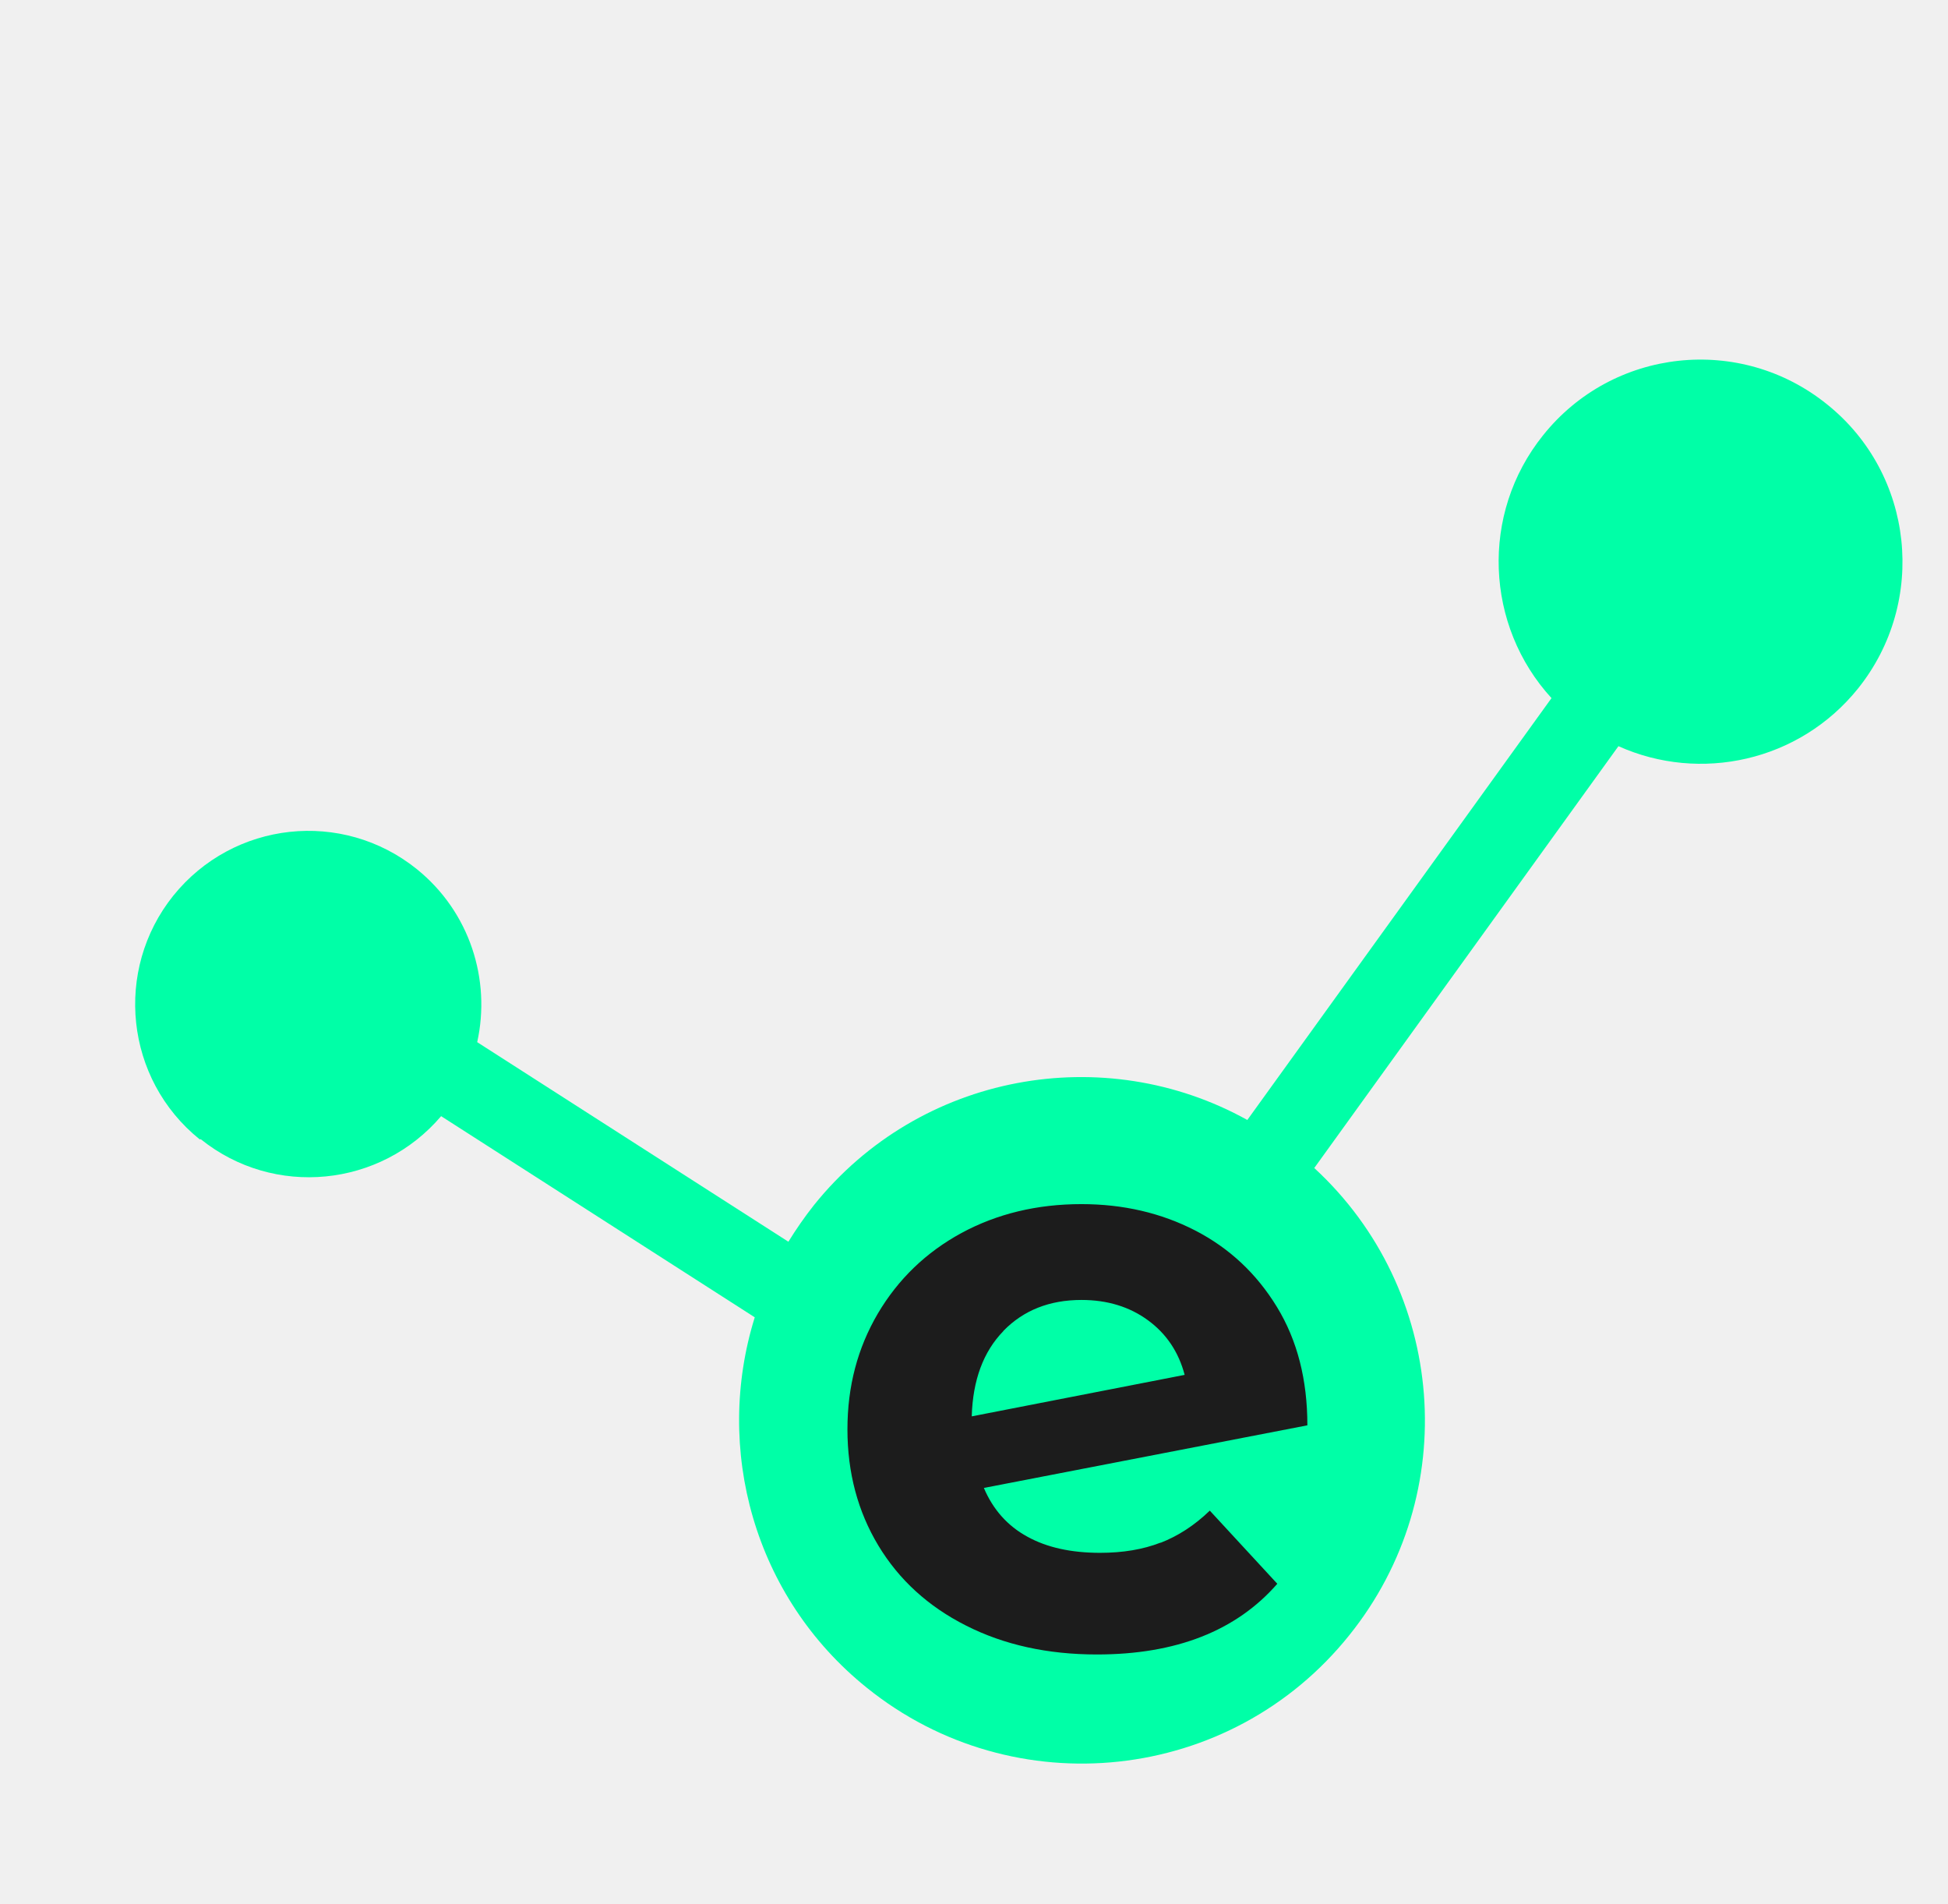
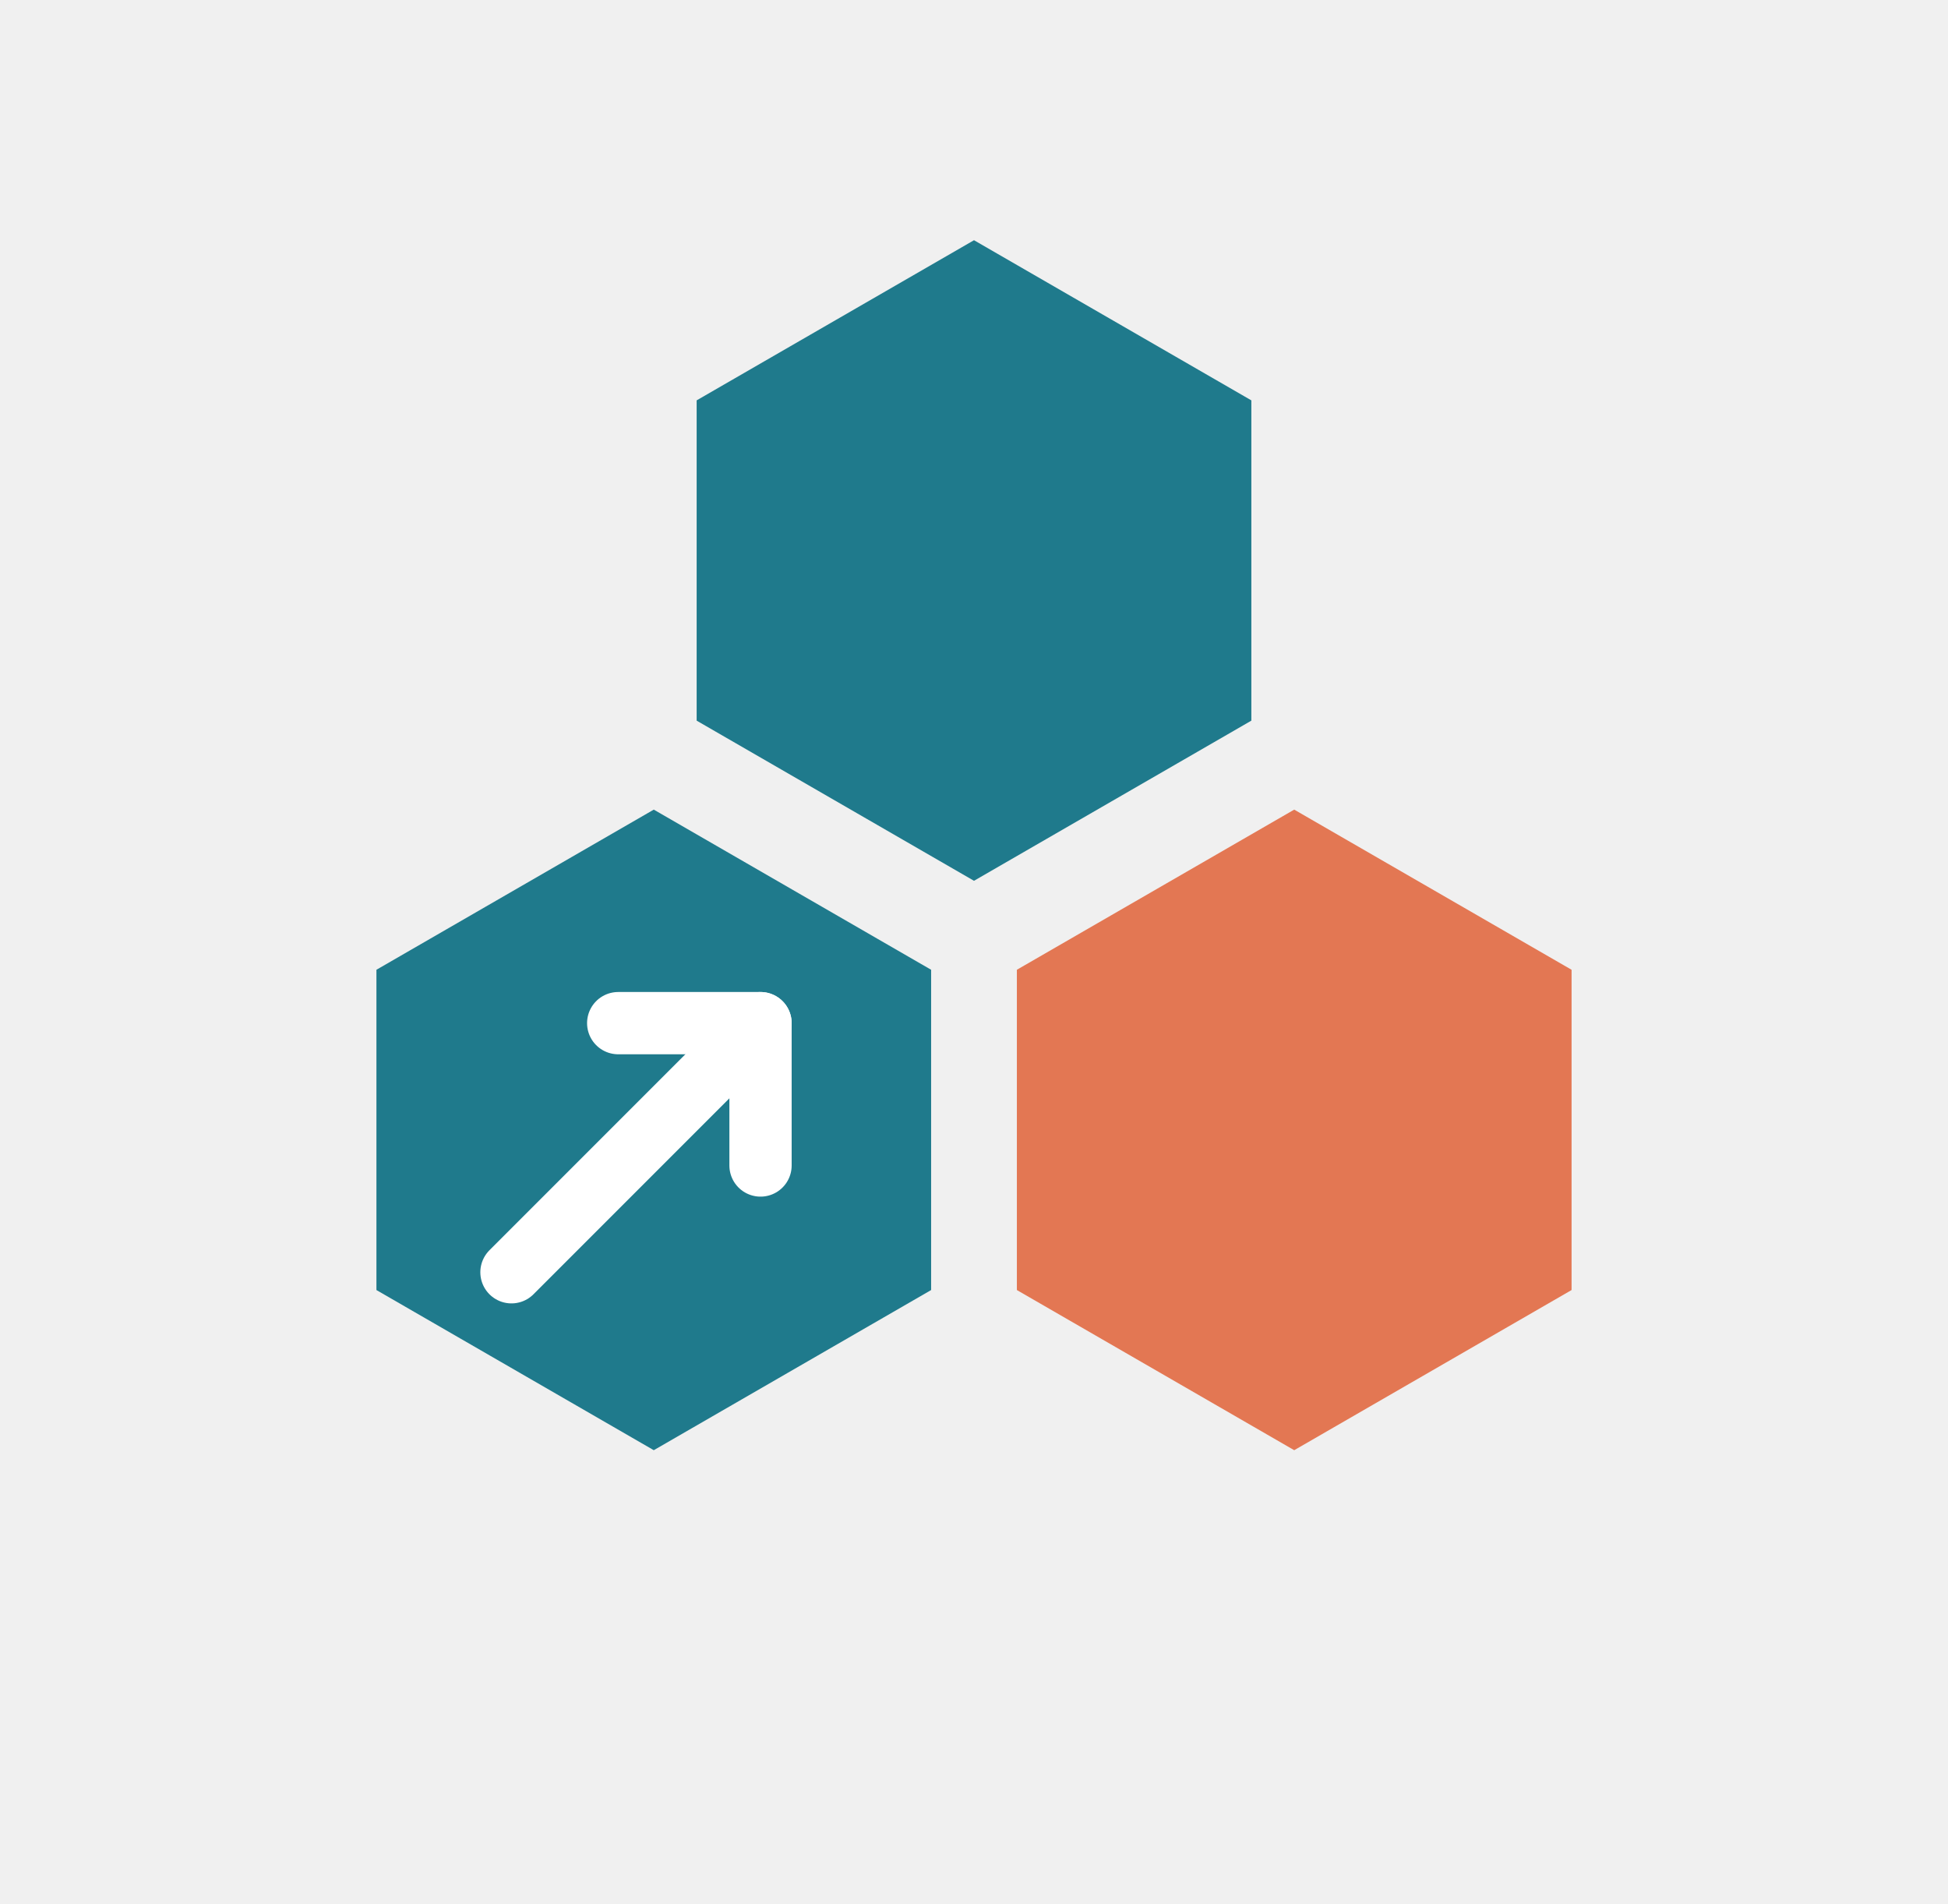
<svg xmlns="http://www.w3.org/2000/svg" width="219" height="214" viewBox="0 0 219 214" fill="none">
-   <path d="M22.57 128.045C30.793 134.655 42.773 133.459 49.593 125.454L84.852 148.065C80.261 162.793 84.714 179.46 97.446 189.696C114.015 203.055 138.356 200.443 151.678 183.81C164.485 167.898 162.58 144.929 147.753 131.284L181.95 83.869C191.109 87.989 202.278 85.609 208.887 77.386C216.718 67.61 215.184 53.283 205.408 45.452C195.646 37.57 181.318 39.104 173.474 48.93C166.376 57.774 166.983 70.349 174.425 78.468L140.228 125.883C124.138 116.951 103.443 120.593 91.51 135.449C90.455 136.779 89.487 138.185 88.633 139.568L53.648 117.137C55.2 110.139 52.836 102.52 46.874 97.699C38.478 90.936 26.243 92.278 19.48 100.675C12.78 109.035 14.06 121.306 22.456 128.069L22.57 128.045Z" fill="#00FFA7" />
-   <path d="M130.474 173.409C132.451 172.638 134.289 171.452 136.009 169.792L143.599 178.014C138.974 183.311 132.214 185.96 123.319 185.96C117.765 185.96 112.863 184.873 108.614 182.718C104.345 180.564 101.064 177.559 98.751 173.725C96.438 169.89 95.272 165.522 95.272 160.66C95.272 155.798 96.419 151.509 98.692 147.635C100.985 143.761 104.107 140.756 108.1 138.582C112.093 136.428 116.579 135.341 121.58 135.341C126.264 135.341 130.534 136.329 134.368 138.305C138.203 140.282 141.266 143.148 143.559 146.903C145.852 150.659 146.979 155.086 146.979 160.205L110.61 167.242C111.638 169.673 113.279 171.511 115.492 172.717C117.706 173.942 120.434 174.535 123.675 174.535C126.225 174.535 128.498 174.16 130.474 173.389V173.409ZM112.804 149.611C110.551 151.924 109.365 155.126 109.246 159.197L133.182 154.533C132.51 151.983 131.147 149.927 129.071 148.405C126.996 146.884 124.505 146.113 121.58 146.113C117.983 146.113 115.057 147.279 112.804 149.591V149.611Z" fill="#1C1C1C" />
+   <g transform="translate(9.5,7) scale(2.0)">
+     <polygon points="50,10 65.59,19 65.59,37 50,46 34.41,37 34.41,19" fill="#1F7A8C" />
+     <polygon points="32,42 47.59,51 47.59,69 32,78 16.41,69 16.41,51" fill="#1F7A8C" />
+     <polygon points="68,42 83.59,51 83.59,69 68,78 52.41,69 52.41,51" fill="#E37753" />
+     <g stroke="white" stroke-width="3.5" stroke-linecap="round" stroke-linejoin="round" fill="none">
+       <line x1="24" y1="68" x2="38" y2="54" />
+       <polyline points="30,54 38,54 38,62" />
+     </g>
+   </g>
</svg>
